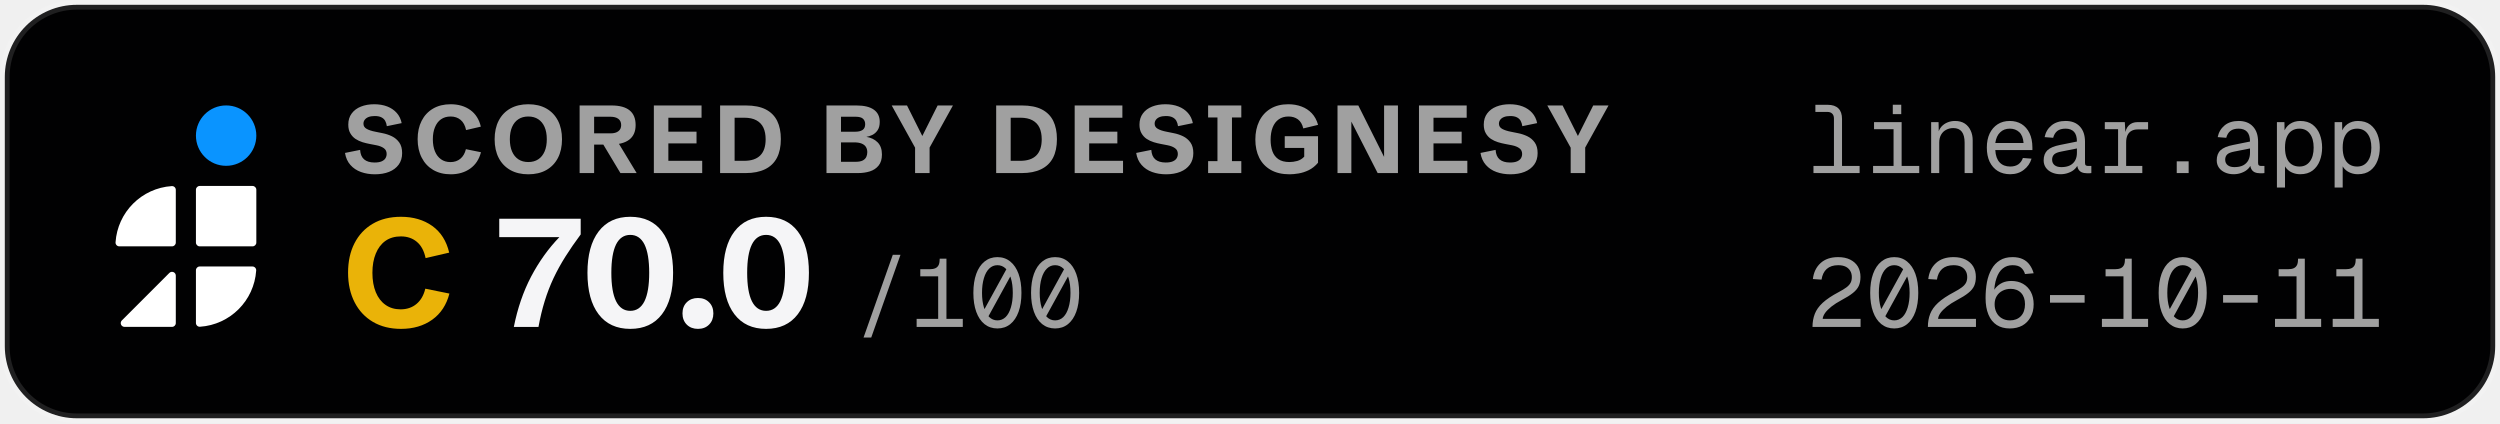
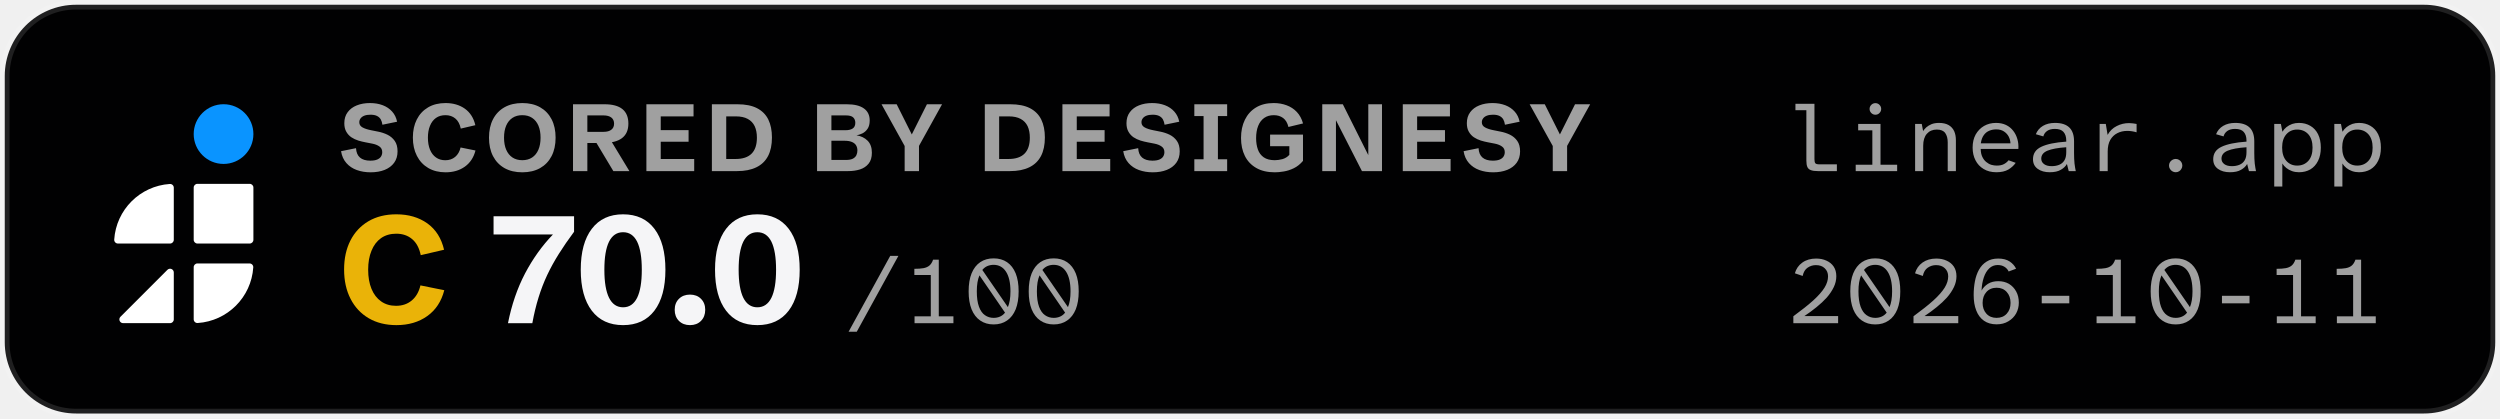
- <svg xmlns="http://www.w3.org/2000/svg" width="260" height="44" viewBox="0 0 260 44" role="img" aria-label="Scored by Designesy: C, 70.0, 2026-10-11, linear.app">
-   <rect x="0.5" y="0.5" width="259" height="43" rx="7.5" fill="#010102" stroke="rgba(255,255,255,0.12)" />
+ <svg xmlns="http://www.w3.org/2000/svg" width="263" height="44" viewBox="0 0 263 44" role="img" aria-label="Scored by Designesy: C, 70.0, 2026-10-11, linear.app">
+   <rect x="0.5" y="0.5" width="262" height="43" rx="7.5" fill="#010102" stroke="rgba(255,255,255,0.12)" />
  <svg x="5.93" y="9.08" width="26.8" height="26.8" viewBox="0 0 512 512" aria-hidden="true">
    <g fill="#FFFFFF">
      <path d="M116.27 308.00A120.00 120.00 0 0 1 228.00 196.27A7.50 7.50 0 0 1 236.00 203.75L236.00 308.50A7.50 7.50 0 0 1 228.50 316.00L123.75 316.00A7.50 7.50 0 0 1 116.27 308.00Z" />
      <path d="M283.50 196.00L388.50 196.00A7.50 7.50 0 0 1 396.00 203.50L396.00 308.50A7.50 7.50 0 0 1 388.50 316.00L283.50 316.00A7.50 7.50 0 0 1 276.00 308.50L276.00 203.50A7.50 7.50 0 0 1 283.50 196.00Z" />
      <path d="M128.80 463.20L223.20 368.80A7.50 7.50 0 0 1 236.00 374.11L236.00 468.50A7.50 7.50 0 0 1 228.50 476.00L134.11 476.00A7.50 7.50 0 0 1 128.80 463.20Z" />
      <path d="M283.50 356.00L388.25 356.00A7.50 7.50 0 0 1 395.73 364.00A120.00 120.00 0 0 1 284.00 475.73A7.50 7.50 0 0 1 276.00 468.25L276.00 363.50A7.50 7.50 0 0 1 283.50 356.00Z" />
    </g>
    <circle cx="336" cy="96" r="60" fill="#0A94FF" />
  </svg>
  <path fill="#a0a0a0" transform="matrix(0.004883 0 0 -0.004883 35.66 18)" d="M681 -26q-161 0 -297 49q-135 49 -224 150q-90 101 -115 256l322 65q8 -136 85 -202q78 -67 222 -67q95 0 152 25q56 25 81 66q25 42 25 92q0 80 -60 122q-59 43 -155 62l-145 28q-75 14 -155 38q-80 25 -149 70q-68 46 -110 120q-43 73 -43 184q0 141 73 238q72 97 196 146q125 50 283 50q154 0 277 -47q122 -47 202 -137q80 -89 106 -218l-316 -65q-9 66 -36 115q-28 48 -81 74q-53 27 -141 27q-78 0 -132 -21q-53 -21 -80 -58q-28 -36 -28 -85q0 -71 68 -109q69 -39 189 -62l149 -30q104 -20 200 -66q96 -47 157 -133q61 -86 61 -225q0 -146 -74 -247q-74 -101 -204 -153q-131 -52 -303 -52zM2297 -26q-215 0 -374 93q-158 93 -244 261q-87 169 -87 395q0 223 85 390q85 167 243 260q158 93 376 93q245 0 417 -122q171 -123 225 -355l-314 -73q-30 145 -117 217q-86 72 -212 72q-121 0 -206 -60q-84 -60 -128 -169q-45 -108 -45 -256q0 -148 45 -258q45 -109 129 -168q84 -60 201 -60q126 0 212 72q86 72 117 203l321 -65q-58 -226 -229 -348q-171 -122 -415 -122zM3949 -26q-221 0 -382 90q-161 91 -248 258q-87 168 -87 398q0 231 87 398q87 167 248 258q161 90 383 90q221 0 382 -90q161 -91 248 -258q87 -167 87 -398q0 -230 -87 -398q-87 -167 -248 -258q-161 -90 -383 -90zm0 261q124 0 212 58q88 58 135 167q47 108 47 260q0 153 -47 261q-47 108 -135 166q-88 58 -212 58q-123 0 -211 -58q-88 -58 -135 -166q-47 -108 -47 -261q0 -152 47 -260q47 -109 135 -167q88 -58 211 -58zM5042 0l0 1440l679 0q514 0 514 -417q0 -417 -551 -417l-333 0l0 -606zm869 0l-414 690l342 0l418 -690zm-560 846l351 0q108 0 166 46q59 45 59 130q0 86 -59 132q-60 46 -171 46l-346 0zM6623 0l0 1440l1016 0l0 -261l-707 0l0 -297l600 0l0 -250l-600 0l0 -371l721 0l0 -261zM8034 0l0 1440l549 0q259 0 423 -84q165 -85 244 -245q78 -160 78 -387q0 -239 -84 -400q-85 -161 -252 -242q-167 -82 -414 -82zm309 261l202 0q459 0 459 459q0 145 -48 248q-49 102 -149 156q-100 55 -256 55l-208 0zM10300 0l0 1440l638 0q246 0 371 -90q125 -89 125 -260q0 -110 -45 -177q-45 -67 -113 -101q-68 -33 -137 -43l3 4q156 -25 248 -119q91 -93 91 -258q0 -149 -71 -236q-70 -87 -186 -124q-116 -36 -253 -36zm309 240l308 0q100 0 155 28q54 29 76 76q21 46 21 101q0 64 -29 111q-28 46 -90 72q-61 26 -162 26l-279 0zm0 641l306 0q97 0 153 37q56 38 56 123q0 71 -45 115q-45 44 -159 44l-311 0zM12187 0l0 541l-498 899l326 0l349 -696l-46 0l349 696l326 0l-497 -897l0 -543zM13914 0l0 1440l549 0q259 0 423 -84q165 -85 244 -245q78 -160 78 -387q0 -239 -84 -400q-85 -161 -252 -242q-167 -82 -414 -82zm309 261l202 0q459 0 459 459q0 145 -48 248q-49 102 -149 156q-100 55 -256 55l-208 0zM15586 0l0 1440l1016 0l0 -261l-707 0l0 -297l600 0l0 -250l-600 0l0 -371l721 0l0 -261zM17532 -26q-161 0 -297 49q-135 49 -224 150q-90 101 -115 256l322 65q8 -136 85 -202q78 -67 222 -67q95 0 152 25q56 25 81 66q25 42 25 92q0 80 -60 122q-59 43 -155 62l-145 28q-75 14 -155 38q-80 25 -149 70q-68 46 -110 120q-43 73 -43 184q0 141 73 238q72 97 196 146q125 50 283 50q154 0 277 -47q122 -47 202 -137q80 -89 106 -218l-316 -65q-9 66 -36 115q-28 48 -81 74q-53 27 -141 27q-78 0 -132 -21q-53 -21 -80 -58q-28 -36 -28 -85q0 -71 68 -109q69 -39 189 -62l149 -30q104 -20 200 -66q96 -47 157 -133q61 -86 61 -225q0 -146 -74 -247q-74 -101 -204 -153q-131 -52 -303 -52zM18428 0l0 255l199 0l0 930l-199 0l0 255l707 0l0 -255l-199 0l0 -930l199 0l0 -255zM20164 -26q-239 0 -401 93q-163 93 -246 259q-83 167 -83 388q0 222 83 392q83 170 240 265q157 95 380 95q151 0 279 -48q128 -47 220 -144q92 -97 134 -247l-315 -76q-31 131 -114 193q-83 61 -201 61q-123 0 -208 -61q-85 -60 -129 -171q-44 -111 -44 -265q0 -134 38 -242q38 -107 126 -169q89 -62 238 -62q79 0 165 23q86 24 149 92l0 263l114 -77l-529 0l0 250l709 0l0 -566q-89 -105 -198 -158q-110 -53 -217 -70q-107 -18 -190 -18zM21184 0l0 1440l443 0l645 -1287l-96 -6l0 1293l295 0l0 -1440l-432 0l-661 1294l101 7l0 -1301zM22919 0l0 1440l1016 0l0 -261l-707 0l0 -297l600 0l0 -250l-600 0l0 -371l721 0l0 -261zM24865 -26q-161 0 -297 49q-135 49 -224 150q-90 101 -115 256l322 65q8 -136 85 -202q78 -67 222 -67q95 0 152 25q56 25 81 66q25 42 25 92q0 80 -60 122q-59 43 -155 62l-145 28q-75 14 -155 38q-80 25 -149 70q-68 46 -110 120q-43 73 -43 184q0 141 73 238q72 97 196 146q125 50 283 50q154 0 277 -47q122 -47 202 -137q80 -89 106 -218l-316 -65q-9 66 -36 115q-28 48 -81 74q-53 27 -141 27q-78 0 -132 -21q-53 -21 -80 -58q-28 -36 -28 -85q0 -71 68 -109q69 -39 189 -62l149 -30q104 -20 200 -66q96 -47 157 -133q61 -86 61 -225q0 -146 -74 -247q-74 -101 -204 -153q-131 -52 -303 -52zM26150 0l0 541l-498 899l326 0l349 -696l-46 0l349 696l326 0l-497 -897l0 -543z" />
  <path fill="#eab308" transform="matrix(0.007813 0 0 -0.007813 35.66 34)" d="M774 -26q-215 0 -374 93q-158 93 -244 261q-87 169 -87 395q0 223 85 390q85 167 243 260q158 93 376 93q245 0 417 -122q171 -123 225 -355l-314 -73q-30 145 -117 217q-86 72 -212 72q-121 0 -206 -60q-84 -60 -128 -169q-45 -108 -45 -256q0 -148 45 -258q45 -109 129 -168q84 -60 201 -60q126 0 212 72q86 72 117 203l321 -65q-58 -226 -229 -348q-171 -122 -415 -122z" />
  <path fill="#f5f5f7" transform="matrix(0.007813 0 0 -0.007813 51.61 34)" d="M234 0q74 372 230 670q157 298 376 525l-800 0l0 245l1084 0l0 -209q-114 -153 -204 -296q-90 -143 -158 -287q-68 -145 -117 -304q-49 -158 -83 -344zM1784 -26q-273 0 -421 194q-149 195 -149 552q0 356 149 551q148 195 421 195q274 0 422 -195q148 -195 148 -551q0 -356 -148 -551q-148 -195 -422 -195zm0 240q125 0 189 128q63 128 63 378q0 250 -63 378q-64 127 -189 127q-125 0 -189 -127q-63 -128 -63 -378q0 -250 63 -378q64 -128 189 -128zM2685 -26q-92 0 -149 57q-57 57 -57 149q0 92 57 148q57 57 149 57q92 0 148 -57q57 -56 57 -148q0 -92 -57 -149q-56 -57 -148 -57zM3592 -26q-273 0 -421 194q-149 195 -149 552q0 356 149 551q148 195 421 195q274 0 422 -195q148 -195 148 -551q0 -356 -148 -551q-148 -195 -422 -195zm0 240q125 0 189 128q63 128 63 378q0 250 -63 378q-64 127 -189 127q-125 0 -189 -127q-63 -128 -63 -378q0 -250 63 -378q64 -128 189 -128z" />
-   <path fill="#a0a0a0" transform="matrix(0.01 0 0 -0.01 88.73 34)" d="M108 -110l304 860l80 0l-304 -860zM884 0l0 526l-186 0l0 74l96 0q38 0 62 11q23 11 34 35q10 24 10 64l70 0l0 -710zm-224 0l0 84l480 0l0 -84zM1320 102l280 510l80 -4l-280 -510zm180 -118q-77 0 -134 45q-56 45 -86 128q-30 83 -30 197q0 115 30 198q30 83 86 128q57 46 134 46q78 0 134 -46q56 -45 86 -128q30 -83 30 -198q0 -114 -30 -197q-30 -83 -86 -128q-56 -45 -134 -45zm0 84q50 0 86 35q35 35 54 99q20 65 20 152q0 89 -20 154q-19 64 -54 99q-36 35 -86 35q-49 0 -85 -35q-36 -35 -55 -99q-20 -65 -20 -154q0 -87 20 -152q19 -64 55 -99q36 -35 85 -35zM1920 102l280 510l80 -4l-280 -510zm180 -118q-77 0 -134 45q-56 45 -86 128q-30 83 -30 197q0 115 30 198q30 83 86 128q57 46 134 46q78 0 134 -46q56 -45 86 -128q30 -83 30 -198q0 -114 -30 -197q-30 -83 -86 -128q-56 -45 -134 -45zm0 84q50 0 86 35q35 35 54 99q20 65 20 152q0 89 -20 154q-19 64 -54 99q-36 35 -86 35q-49 0 -85 -35q-36 -35 -55 -99q-20 -65 -20 -154q0 -87 20 -152q19 -64 55 -99q36 -35 85 -35z" />
-   <path fill="#a0a0a0" transform="matrix(0.01 0 0 -0.01 188 18)" d="M273 30l0 538q0 32 -18 50q-18 18 -50 18l-125 0l0 74l129 0q73 0 111 -38q37 -37 37 -110l0 -532zm-213 -30l0 74l480 0l0 -74zM680 0l0 74l213 0l0 423l41 -41l-244 0l0 74l287 0l0 -456l183 0l0 -74l-183 0l-84 0zm205 613l0 98l88 0l0 -98zM1284 0l0 530l77 0l3 -135l-10 9q10 47 36 78q27 30 64 45q37 15 78 15q61 0 102 -27q40 -27 61 -73q21 -45 21 -101l0 -341l-84 0l0 317q0 74 -29 113q-29 38 -89 38q-41 0 -74 -18q-33 -17 -52 -50q-20 -34 -20 -83l0 -317zM2106 -12q-75 0 -130 34q-54 34 -84 96q-29 63 -29 147q0 84 29 146q30 62 84 97q53 34 126 34q69 0 122 -32q53 -33 83 -95q30 -62 30 -151l0 -25l-386 0q5 -85 45 -128q41 -43 110 -43q52 0 86 24q33 25 46 65l90 -7q-21 -71 -80 -116q-58 -46 -142 -46zm-155 325l294 0q-6 77 -45 113q-39 36 -98 36q-61 0 -100 -38q-40 -37 -51 -111zM2630 -12q-50 0 -90 18q-40 18 -63 50q-23 33 -23 76q0 68 40 106q41 37 128 54l178 36q0 68 -30 101q-31 33 -88 33q-55 0 -86 -24q-31 -25 -43 -71l-89 7q15 75 72 122q56 46 146 46q96 0 149 -58q53 -57 53 -158l0 -220q0 -18 8 -25q8 -7 24 -7l34 0l0 -74q-6 -1 -19 -2q-13 0 -25 0q-34 0 -58 11q-23 11 -35 35q-12 25 -13 64l16 0q-7 -34 -34 -62q-26 -27 -66 -42q-40 -16 -86 -16zm8 74q54 0 90 18q36 19 54 52q18 34 18 78l0 46l-162 -32q-54 -10 -75 -30q-21 -21 -21 -54q0 -37 26 -58q25 -20 70 -20zM3090 0l0 74l179 0l-41 -40l0 463l41 -41l-179 0l0 74l208 0l8 -142l-8 6q8 69 42 102q34 34 91 34l109 0l0 -76l-108 0q-39 0 -66 -16q-26 -15 -40 -44q-14 -30 -14 -74l0 -286l-40 40l208 0l0 -74zM3838 0l0 122l124 0l0 -122zM4430 -12q-50 0 -90 18q-40 18 -63 50q-23 33 -23 76q0 68 40 106q41 37 128 54l178 36q0 68 -30 101q-31 33 -88 33q-55 0 -86 -24q-31 -25 -43 -71l-89 7q15 75 72 122q56 46 146 46q96 0 149 -58q53 -57 53 -158l0 -220q0 -18 8 -25q8 -7 24 -7l34 0l0 -74q-6 -1 -19 -2q-13 0 -25 0q-34 0 -58 11q-23 11 -35 35q-12 25 -13 64l16 0q-7 -34 -34 -62q-26 -27 -66 -42q-40 -16 -86 -16zm8 74q54 0 90 18q36 19 54 52q18 34 18 78l0 46l-162 -32q-54 -10 -75 -30q-21 -21 -21 -54q0 -37 26 -58q25 -20 70 -20zM4880 -150l0 680l78 0l2 -120l-12 6q20 62 66 94q47 32 108 32q79 0 130 -39q50 -39 74 -102q24 -63 24 -136q0 -73 -24 -136q-24 -63 -74 -102q-51 -39 -130 -39q-41 0 -76 14q-36 14 -60 39q-25 25 -34 59l12 14l0 -264zm234 218q69 0 108 52q40 52 40 145q0 93 -40 145q-39 52 -108 52q-46 0 -80 -22q-33 -22 -52 -66q-18 -44 -18 -109q0 -65 18 -109q18 -44 52 -66q34 -22 80 -22zM5480 -150l0 680l78 0l2 -120l-12 6q20 62 66 94q47 32 108 32q79 0 130 -39q50 -39 74 -102q24 -63 24 -136q0 -73 -24 -136q-24 -63 -74 -102q-51 -39 -130 -39q-41 0 -76 14q-36 14 -60 39q-25 25 -34 59l12 14l0 -264zm234 218q69 0 108 52q40 52 40 145q0 93 -40 145q-39 52 -108 52q-46 0 -80 -22q-33 -22 -52 -66q-18 -44 -18 -109q0 -65 18 -109q18 -44 52 -66q34 -22 80 -22z" />
-   <path fill="#a0a0a0" transform="matrix(0.01 0 0 -0.01 188 34)" d="M50 0q0 75 24 136q23 60 82 115q60 55 166 111q49 26 79 48q30 22 44 47q14 25 14 61q0 37 -16 64q-16 28 -47 44q-32 16 -79 16q-75 0 -119 -39q-43 -39 -54 -111l-90 6q12 104 80 166q68 62 183 62q73 0 125 -26q52 -26 80 -72q27 -47 27 -108q0 -54 -18 -94q-18 -39 -61 -73q-42 -34 -116 -73q-64 -34 -108 -69q-43 -35 -66 -67q-22 -33 -24 -60l394 0l0 -84zM720 102l280 510l80 -4l-280 -510zm180 -118q-77 0 -134 45q-56 45 -86 128q-30 83 -30 197q0 115 30 198q30 83 86 128q57 46 134 46q78 0 134 -46q56 -45 86 -128q30 -83 30 -198q0 -114 -30 -197q-30 -83 -86 -128q-56 -45 -134 -45zm0 84q50 0 86 35q35 35 54 99q20 65 20 152q0 89 -20 154q-19 64 -54 99q-36 35 -86 35q-49 0 -85 -35q-36 -35 -55 -99q-20 -65 -20 -154q0 -87 20 -152q19 -64 55 -99q36 -35 85 -35zM1250 0q0 75 24 136q23 60 82 115q60 55 166 111q49 26 79 48q30 22 44 47q14 25 14 61q0 37 -16 64q-16 28 -47 44q-32 16 -79 16q-75 0 -119 -39q-43 -39 -54 -111l-90 6q12 104 80 166q68 62 183 62q73 0 125 -26q52 -26 80 -72q27 -47 27 -108q0 -54 -18 -94q-18 -39 -61 -73q-42 -34 -116 -73q-64 -34 -108 -69q-43 -35 -66 -67q-22 -33 -24 -60l394 0l0 -84zM2102 -16q-80 0 -136 36q-57 37 -86 108q-30 71 -30 172q0 88 14 165q15 77 48 135q32 59 86 92q53 34 132 34q63 0 107 -21q44 -21 71 -59q28 -38 42 -88l-90 -8q-12 42 -42 67q-29 25 -88 25q-59 0 -101 -34q-42 -33 -65 -100q-24 -67 -26 -168l-18 4q11 36 38 66q28 31 68 50q41 18 92 18q70 0 122 -30q52 -30 81 -84q29 -55 29 -128q0 -78 -32 -134q-31 -57 -86 -88q-56 -30 -130 -30zm2 84q70 0 113 44q43 45 43 124q0 74 -40 117q-41 43 -108 43q-48 0 -86 -20q-38 -19 -60 -55q-22 -36 -22 -85q0 -49 20 -87q19 -38 55 -59q36 -22 85 -22zM2520 252l0 79l360 0l0 -79zM3284 0l0 526l-186 0l0 74l96 0q38 0 62 11q23 11 34 35q10 24 10 64l70 0l0 -710zm-224 0l0 84l480 0l0 -84zM3720 102l280 510l80 -4l-280 -510zm180 -118q-77 0 -134 45q-56 45 -86 128q-30 83 -30 197q0 115 30 198q30 83 86 128q57 46 134 46q78 0 134 -46q56 -45 86 -128q30 -83 30 -198q0 -114 -30 -197q-30 -83 -86 -128q-56 -45 -134 -45zm0 84q50 0 86 35q35 35 54 99q20 65 20 152q0 89 -20 154q-19 64 -54 99q-36 35 -86 35q-49 0 -85 -35q-36 -35 -55 -99q-20 -65 -20 -154q0 -87 20 -152q19 -64 55 -99q36 -35 85 -35zM4320 252l0 79l360 0l0 -79zM5084 0l0 526l-186 0l0 74l96 0q38 0 62 11q23 11 34 35q10 24 10 64l70 0l0 -710zm-224 0l0 84l480 0l0 -84zM5684 0l0 526l-186 0l0 74l96 0q38 0 62 11q23 11 34 35q10 24 10 64l70 0l0 -710zm-224 0l0 84l480 0l0 -84z" />
+   <path fill="#a0a0a0" transform="matrix(0.01 0 0 -0.01 88.73 34)" d="M54 -90l438 798l86 0l-438 -798zM748 0l0 72l171 0l0 435l-173 0l0 65q58 0 96 7q38 7 62 27q25 21 39 62l60 0l0 -596l154 0l0 -72zM1580 -13q-82 0 -141 41q-59 40 -91 118q-31 78 -31 189q0 112 31 189q32 78 91 118q59 40 141 40q82 0 141 -40q59 -40 91 -118q31 -77 31 -189q0 -111 -31 -189q-32 -78 -91 -118q-59 -41 -141 -41zm0 69q36 0 66 13q31 13 54 42l-269 392q-14 -32 -21 -73q-7 -42 -7 -95q0 -100 23 -162q23 -62 63 -89q40 -28 91 -28zm-119 504l269 -391q13 31 20 72q7 41 7 94q0 68 -12 120q-12 52 -35 87q-23 36 -56 54q-33 18 -74 18q-35 0 -66 -13q-30 -13 -53 -41zM2212 -13q-82 0 -141 41q-59 40 -91 118q-31 78 -31 189q0 112 31 189q32 78 91 118q59 40 141 40q82 0 141 -40q59 -40 91 -118q31 -77 31 -189q0 -111 -31 -189q-32 -78 -91 -118q-59 -41 -141 -41zm0 69q36 0 66 13q31 13 54 42l-269 392q-14 -32 -21 -73q-7 -42 -7 -95q0 -100 23 -162q23 -62 63 -89q40 -28 91 -28zm-119 504l269 -391q13 31 20 72q7 41 7 94q0 68 -12 120q-12 52 -35 87q-23 36 -56 54q-33 18 -74 18q-35 0 -66 -13q-30 -13 -53 -41z" />
+   <path fill="#a0a0a0" transform="matrix(0.01 0 0 -0.01 187.8 18)" d="M343 0q-46 0 -72 10q-26 9 -37 32q-11 24 -11 67l0 532l-115 0l0 67l200 0l0 -583q0 -32 10 -43q9 -11 45 -11l181 0l0 -71zM742 0l0 67l175 0l0 362l-149 0l0 67l235 0l0 -429l175 0l0 -67zm207 593q-25 0 -43 18q-18 18 -18 43q0 25 18 43q18 18 43 18q26 0 43 -18q18 -18 18 -43q0 -25 -18 -43q-17 -18 -43 -18zM1367 0l0 496l70 0l14 -75q11 18 33 39q23 20 56 34q34 13 78 13q62 0 102 -23q39 -23 58 -64q18 -41 18 -95l0 -325l-86 0l0 303q0 60 -26 97q-26 37 -89 37q-65 0 -104 -44q-39 -44 -39 -126l0 -267zM2222 -12q-78 0 -134 34q-56 33 -86 92q-30 58 -30 133q0 80 32 138q33 58 88 90q56 32 126 32q60 0 106 -22q45 -22 75 -61q30 -38 44 -88q14 -49 10 -103l-396 0q1 -50 17 -83q16 -34 41 -54q25 -21 54 -30q29 -8 57 -8q47 0 76 16q30 16 48 40l75 -27q-29 -42 -78 -71q-49 -28 -125 -28zm-164 304l312 0q-1 36 -18 70q-17 33 -50 55q-33 22 -82 22q-38 0 -72 -14q-35 -14 -58 -46q-24 -32 -32 -87zM2783 -12q-77 0 -127 36q-49 36 -49 101q0 90 88 131q88 42 262 54l0 11q0 58 -29 91q-28 32 -91 32q-51 0 -82 -22q-31 -23 -39 -57l-79 23q22 56 75 88q53 31 127 31q101 0 151 -49q49 -48 49 -145l0 -122q0 -65 5 -112q6 -47 13 -79l-74 0l-19 75q-20 -36 -64 -61q-43 -26 -117 -26zm20 64q44 0 79 14q35 14 55 46q20 32 20 86l0 53q-132 -9 -197 -36q-66 -27 -66 -84q0 -35 29 -57q29 -22 80 -22zM3308 0l0 496l65 0l19 -115q35 63 96 93q60 31 130 31q20 0 42 -3q22 -3 37 -6l0 -88q-23 7 -48 11q-25 4 -49 4q-60 0 -106 -24q-47 -24 -74 -71q-27 -48 -27 -121l0 -207zM4108 -12q-19 0 -35 10q-16 9 -25 25q-10 16 -10 35q0 20 10 36q9 15 25 24q16 10 35 10q20 0 36 -10q15 -9 24 -24q10 -16 10 -36q0 -19 -10 -35q-9 -16 -24 -25q-16 -10 -36 -10zM4679 -12q-77 0 -127 36q-49 36 -49 101q0 90 88 131q88 42 262 54l0 11q0 58 -29 91q-28 32 -91 32q-51 0 -82 -22q-31 -23 -39 -57l-79 23q22 56 75 88q53 31 127 31q101 0 151 -49q49 -48 49 -145l0 -122q0 -65 5 -112q6 -47 13 -79l-74 0l-19 75q-20 -36 -64 -61q-43 -26 -117 -26zm20 64q44 0 79 14q35 14 55 46q20 32 20 86l0 53q-132 -9 -197 -36q-66 -27 -66 -84q0 -35 29 -57q29 -22 80 -22zM5145 -162l0 658l70 0l16 -82q17 28 43 49q27 21 60 33q33 11 71 11q68 0 120 -31q52 -30 81 -88q29 -59 29 -141q0 -81 -29 -139q-29 -59 -81 -90q-52 -30 -120 -30q-39 0 -73 12q-34 12 -60 33q-26 21 -42 47l0 -242zm241 220q72 0 117 49q45 49 45 140q0 91 -45 141q-45 49 -117 49q-70 0 -114 -50q-44 -50 -44 -139q0 -90 44 -140q44 -50 114 -50zM5777 -162l0 658l70 0l16 -82q17 28 43 49q27 21 60 33q33 11 71 11q68 0 120 -31q52 -30 81 -88q29 -59 29 -141q0 -81 -29 -139q-29 -59 -81 -90q-52 -30 -120 -30q-39 0 -73 12q-34 12 -60 33q-26 21 -42 47l0 -242zm241 220q72 0 117 49q45 49 45 140q0 91 -45 141q-45 49 -117 49q-70 0 -114 -50q-44 -50 -44 -139q0 -90 44 -140q44 -50 114 -50z" />
+   <path fill="#a0a0a0" transform="matrix(0.01 0 0 -0.01 187.8 34)" d="M86 0l0 73q130 95 210 167q80 73 118 134q37 60 37 119q0 52 -35 85q-34 33 -93 33q-47 0 -87 -27q-39 -26 -52 -87l-82 28q20 71 79 113q59 42 145 42q61 0 108 -22q48 -21 76 -62q28 -42 28 -102q0 -59 -27 -115q-27 -56 -73 -109q-47 -52 -108 -101q-60 -49 -128 -94l355 0l0 -75zM948 -13q-82 0 -141 41q-59 40 -91 118q-31 78 -31 189q0 112 31 189q32 78 91 118q59 40 141 40q82 0 141 -40q59 -40 91 -118q31 -77 31 -189q0 -111 -31 -189q-32 -78 -91 -118q-59 -41 -141 -41zm0 69q36 0 66 13q31 13 54 42l-269 392q-14 -32 -21 -73q-7 -42 -7 -95q0 -100 23 -162q23 -62 63 -89q40 -28 91 -28zm-119 504l269 -391q13 31 20 72q7 41 7 94q0 68 -12 120q-12 52 -35 87q-23 36 -56 54q-33 18 -74 18q-35 0 -66 -13q-30 -13 -53 -41zM1350 0l0 73q130 95 210 167q80 73 118 134q37 60 37 119q0 52 -35 85q-34 33 -93 33q-47 0 -87 -27q-39 -26 -52 -87l-82 28q20 71 79 113q59 42 145 42q61 0 108 -22q48 -21 76 -62q28 -42 28 -102q0 -59 -27 -115q-27 -56 -73 -109q-47 -52 -108 -101q-60 -49 -128 -94l355 0l0 -75zM2224 -12q-79 0 -133 38q-54 38 -81 108q-27 69 -27 163q0 74 13 143q13 69 43 123q30 54 80 85q50 32 122 32q74 0 121 -31q46 -31 67 -76l-78 -29q-14 31 -45 50q-30 18 -70 18q-52 0 -89 -35q-37 -35 -57 -95q-21 -61 -24 -139q22 42 67 71q45 28 109 28q63 0 112 -28q48 -29 76 -80q28 -50 28 -118q0 -61 -28 -113q-29 -52 -82 -83q-52 -32 -124 -32zm0 68q67 0 107 44q40 44 40 113q0 71 -40 115q-40 45 -106 45q-68 0 -108 -45q-40 -44 -40 -115q0 -69 40 -113q40 -44 107 -44zM2699 209l0 79l290 0l0 -79zM3276 0l0 72l171 0l0 435l-173 0l0 65q58 0 96 7q38 7 62 27q25 21 39 62l60 0l0 -596l154 0l0 -72zM4108 -13q-82 0 -141 41q-59 40 -91 118q-31 78 -31 189q0 112 31 189q32 78 91 118q59 40 141 40q82 0 141 -40q59 -40 91 -118q31 -77 31 -189q0 -111 -31 -189q-32 -78 -91 -118q-59 -41 -141 -41zm0 69q36 0 66 13q31 13 54 42l-269 392q-14 -32 -21 -73q-7 -42 -7 -95q0 -100 23 -162q23 -62 63 -89q40 -28 91 -28zm-119 504l269 -391q13 31 20 72q7 41 7 94q0 68 -12 120q-12 52 -35 87q-23 36 -56 54q-33 18 -74 18q-35 0 -66 -13q-30 -13 -53 -41zM4595 209l0 79l290 0l0 -79zM5172 0l0 72l171 0l0 435l-173 0l0 65q58 0 96 7q38 7 62 27q25 21 39 62l60 0l0 -596l154 0l0 -72zM5804 0l0 72l171 0l0 435l-173 0l0 65q58 0 96 7q38 7 62 27q25 21 39 62l60 0l0 -596l154 0l0 -72z" />
</svg>
